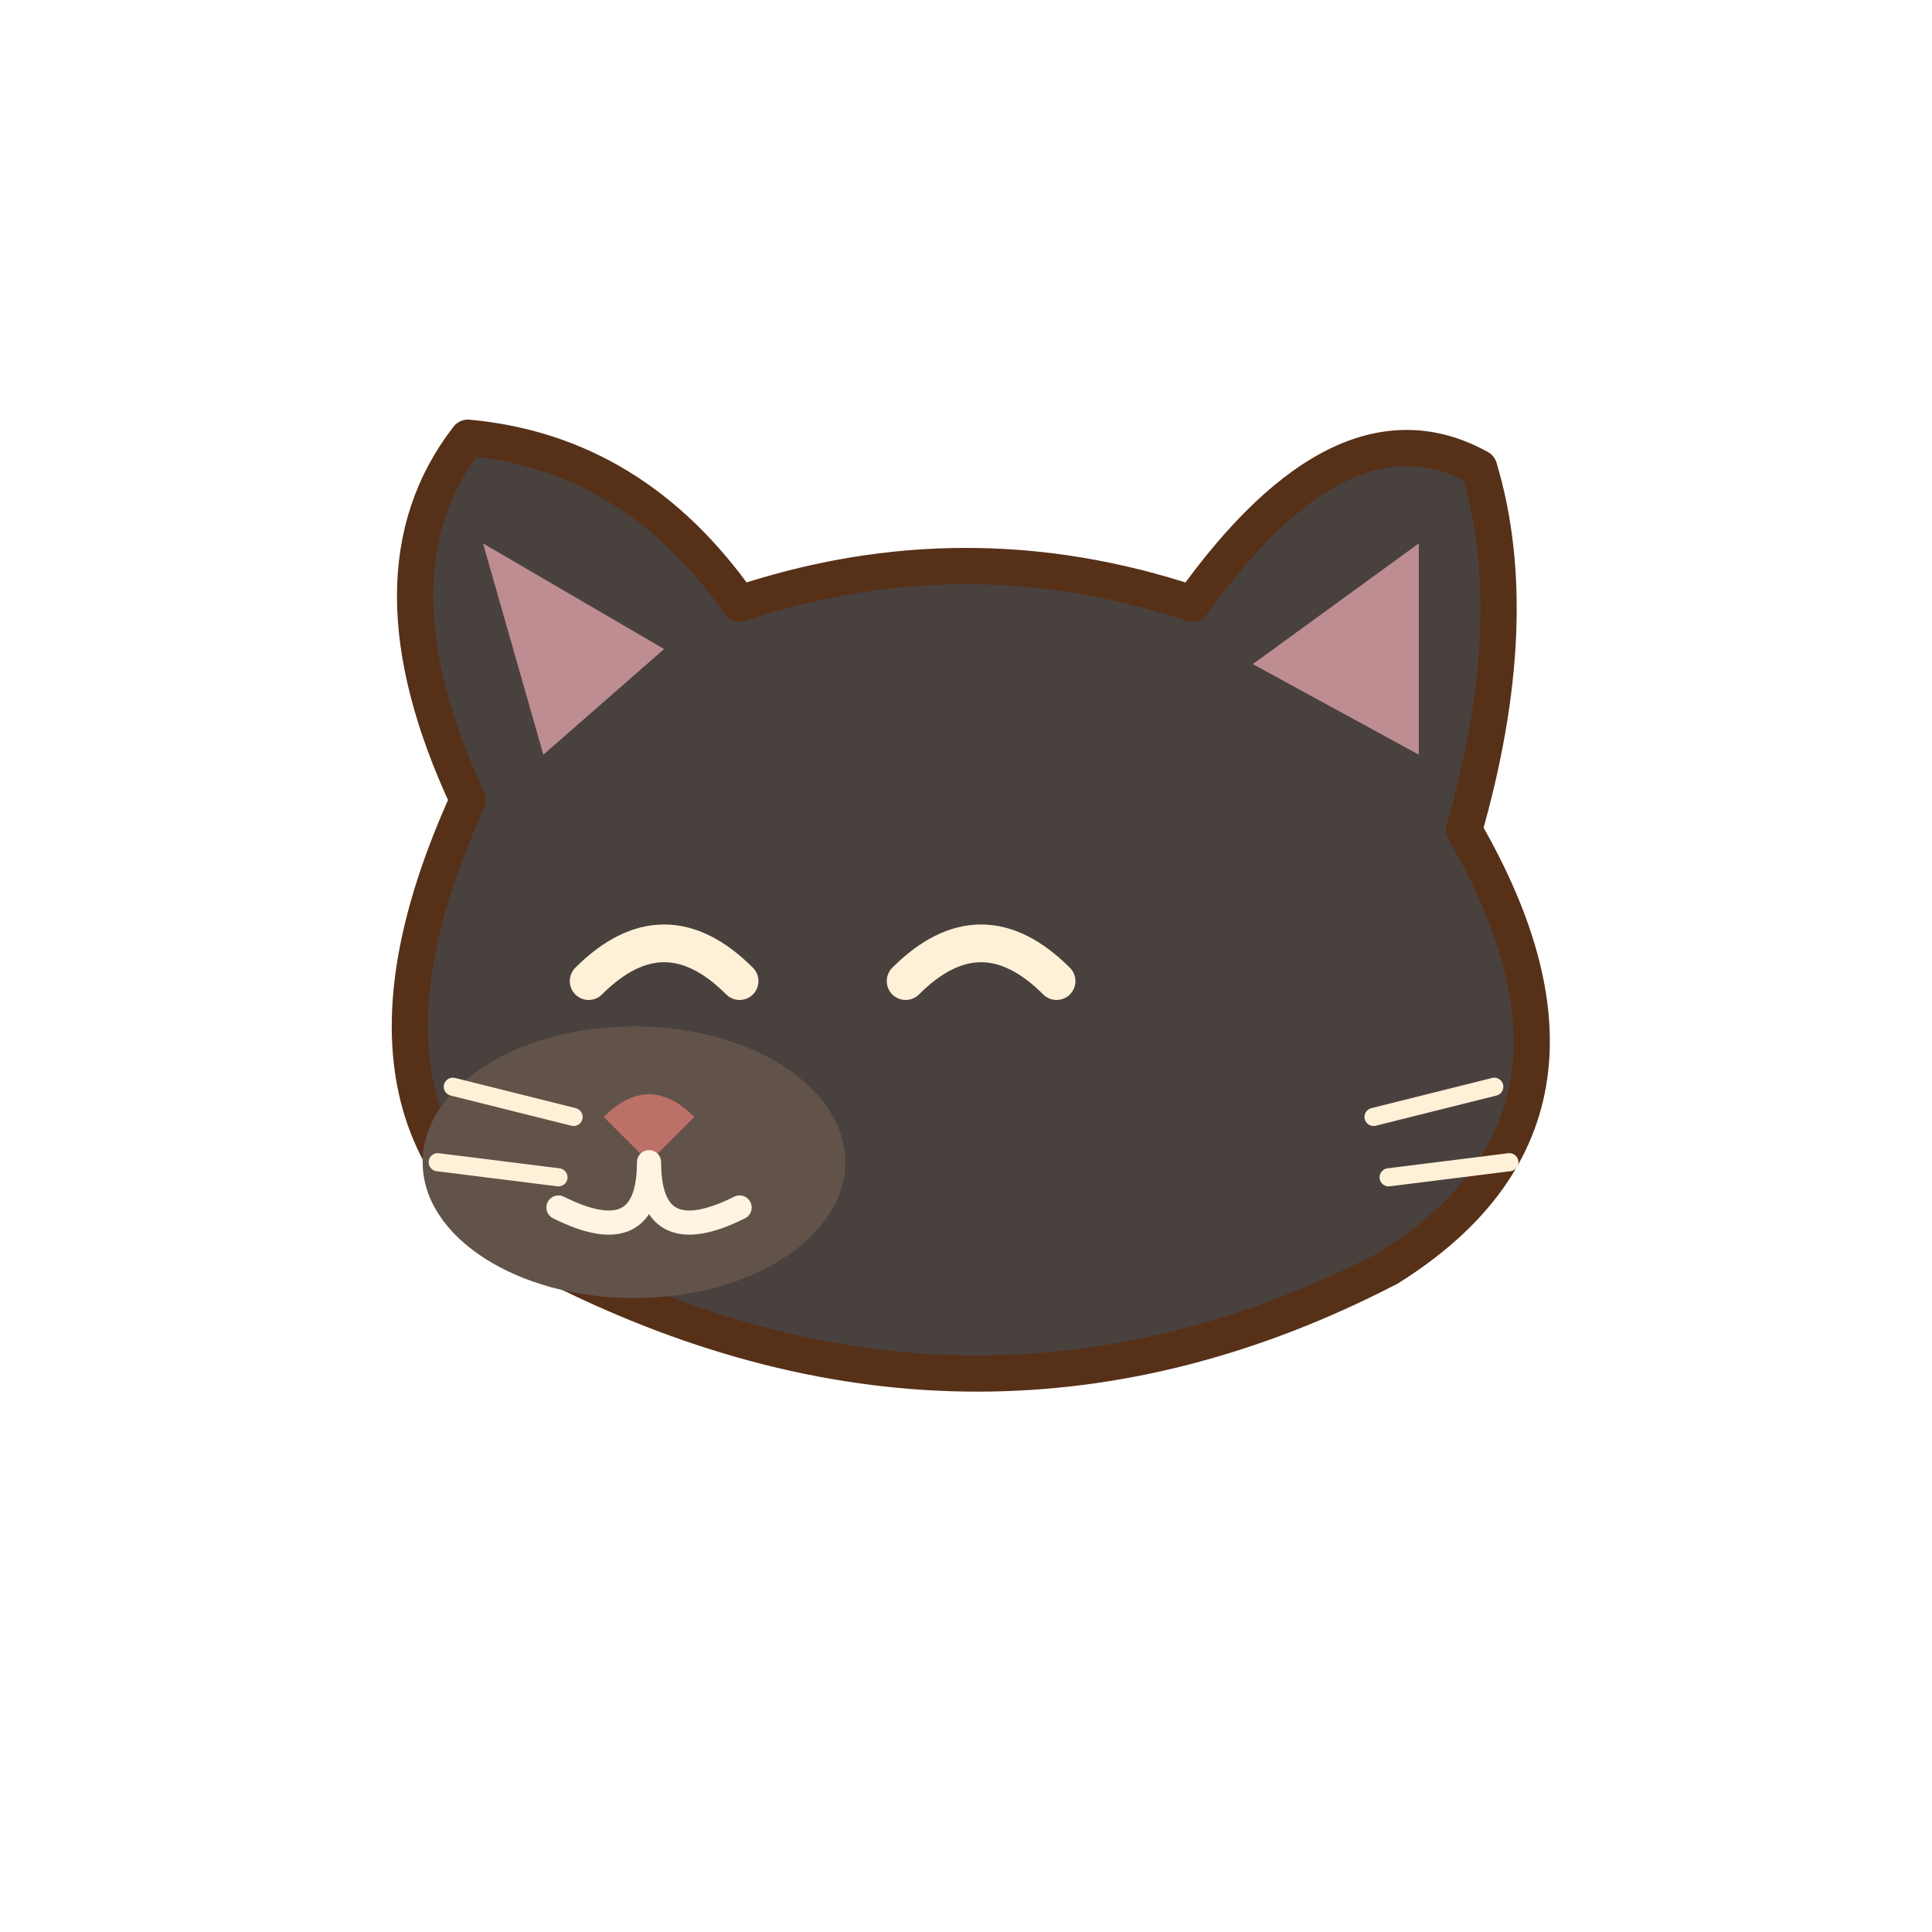
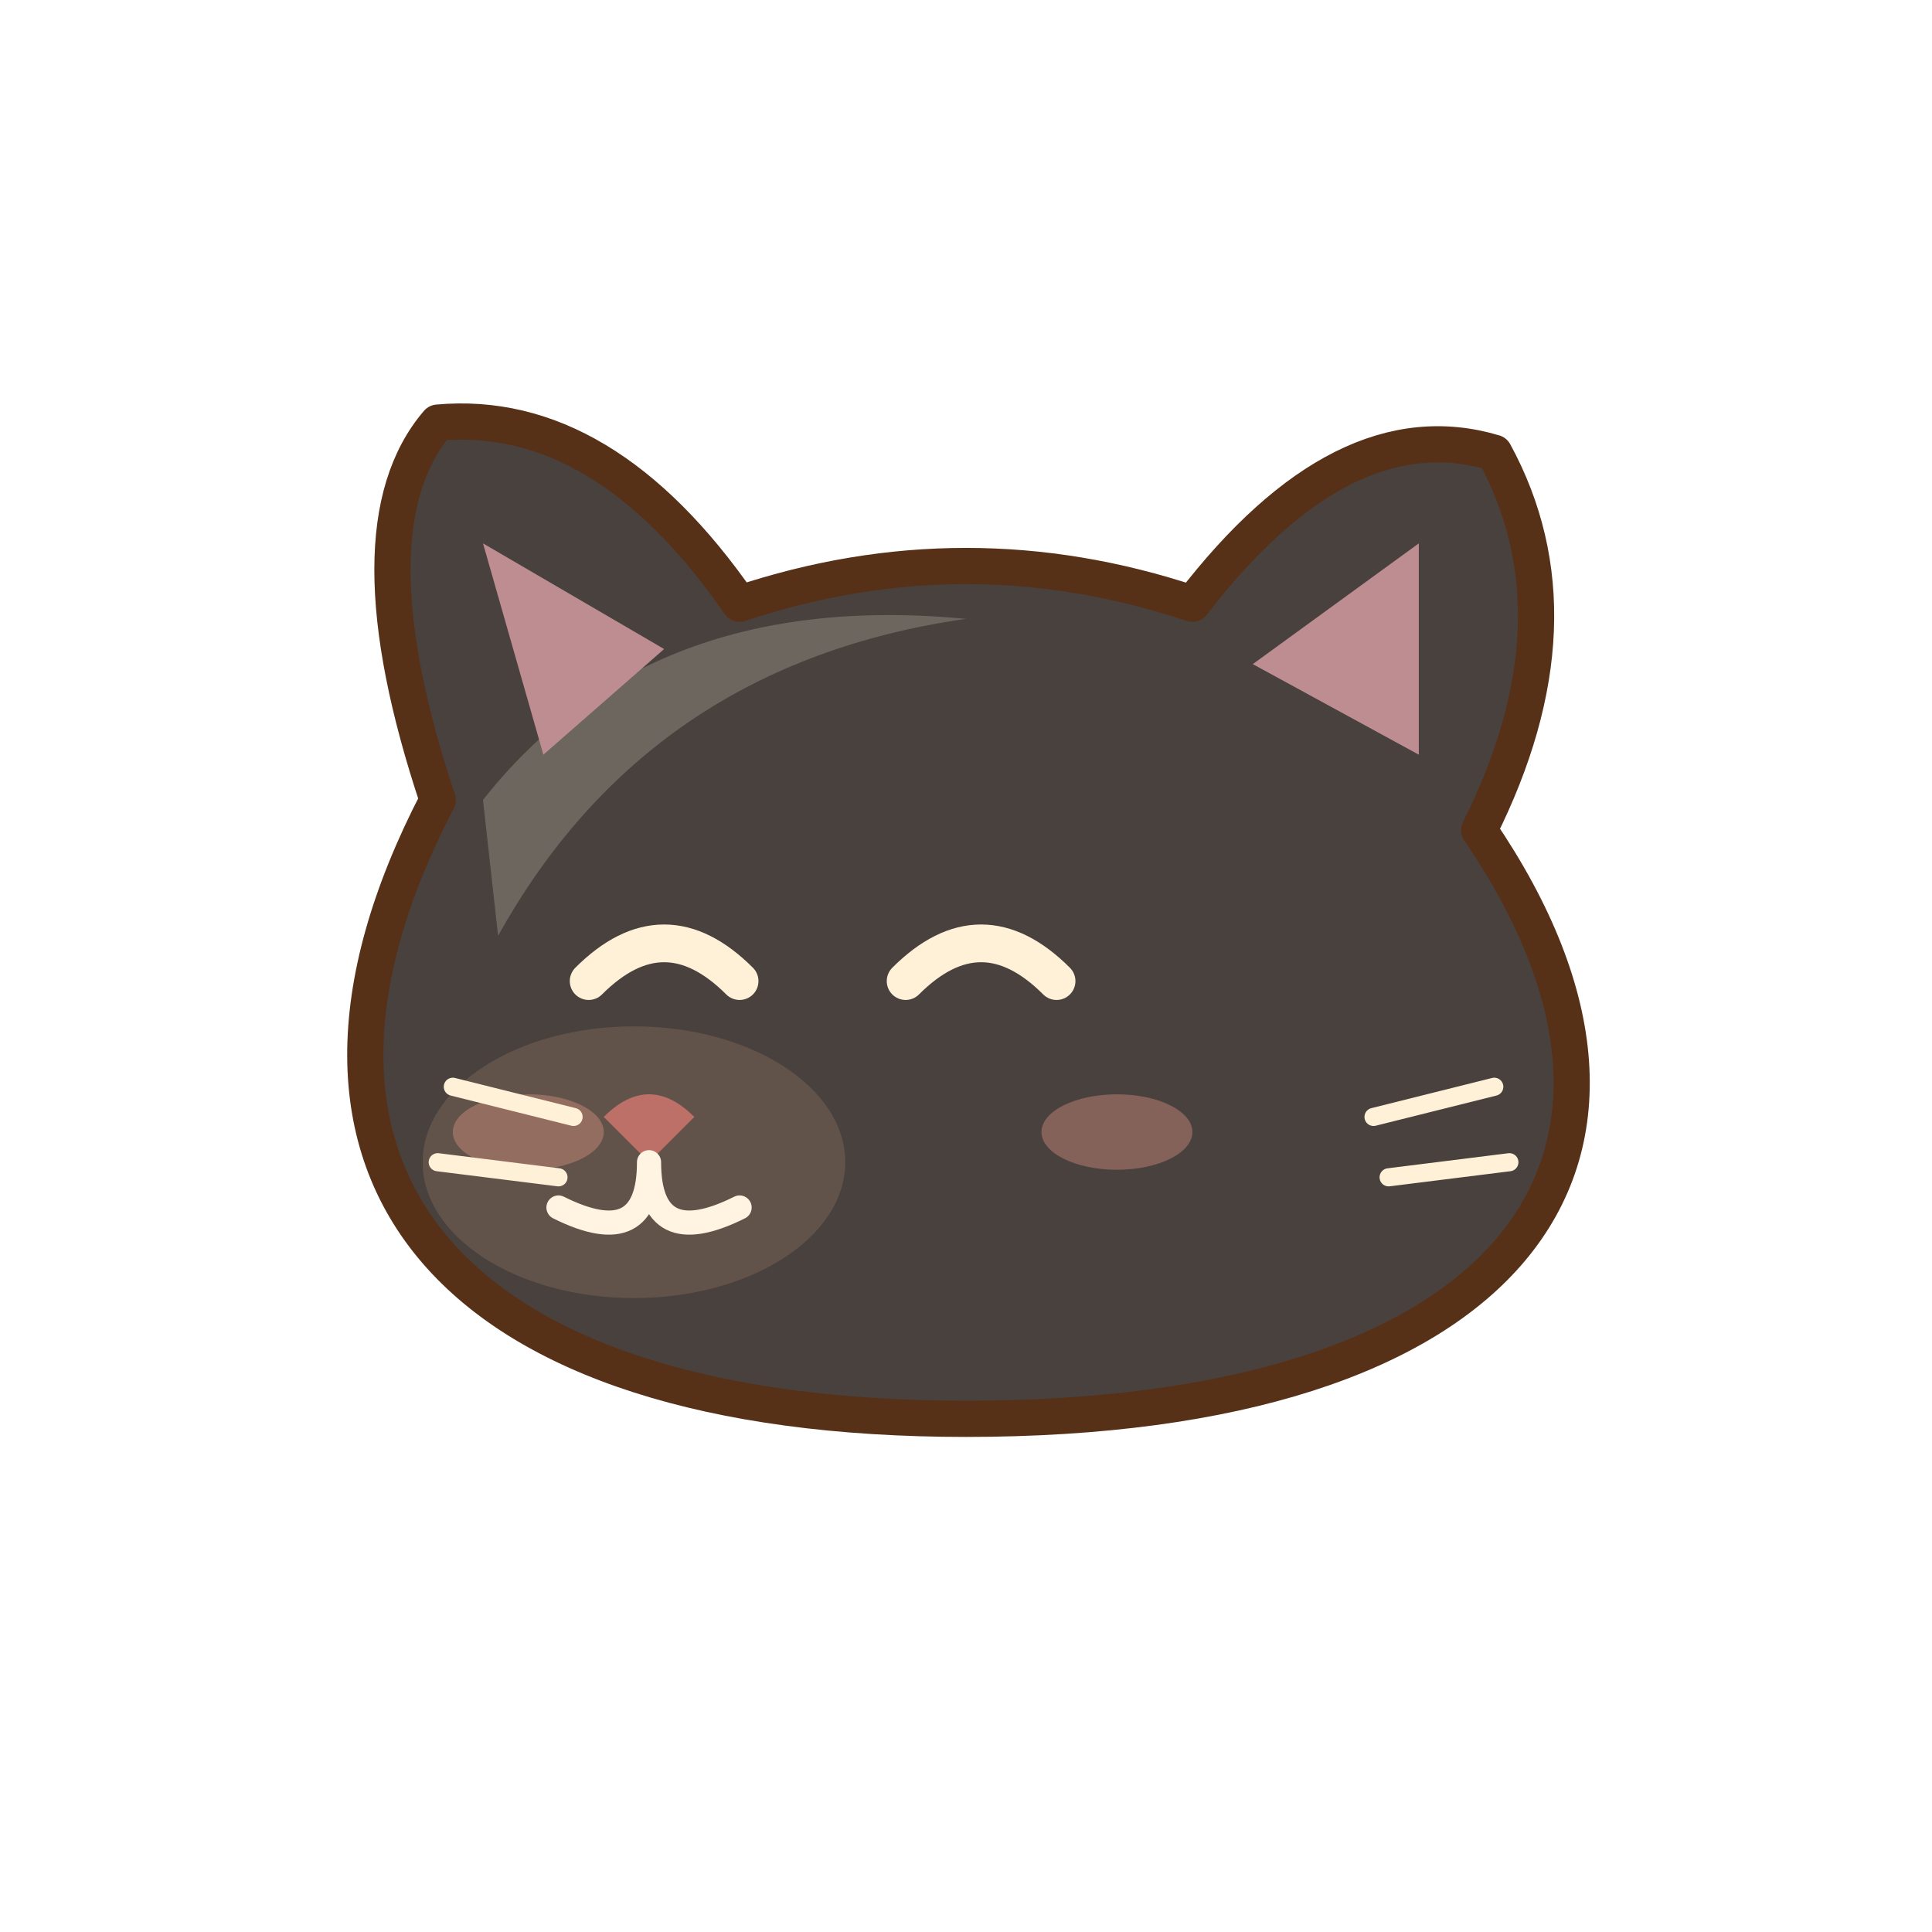
<svg xmlns="http://www.w3.org/2000/svg" width="128" height="128" viewBox="0 0 128 128">
  <g stroke-linecap="round" stroke-linejoin="round">
-     <path d="M31 53 Q24 38 31 29 Q42 30 49 40 Q64 35 79 40 Q89 26 98 31 Q101 41 97 55 Q108 74 92 84 Q65 98 37 84 Q21 75 31 53 Z" fill="#49413E" stroke="#573018" stroke-width="2.4" />
+     <path d="M29 53 Q23 35 29 28 Q40 27 49 40 Q64 35 79 40 Q89 27 99 30 Q105 41 98 55 C113 77 100 94 64 94 C30 94 16 78 29 53 Z" fill="#49413E" stroke="#573018" stroke-width="2.4" />
+     <g opacity="0.2">
+       <path d="M32 53 Q43 39 64 41 Q43 44 33 62 Z" fill="#FFF9E3" stroke="none" stroke-width="2.4" />
+     </g>
    <path d="M32 36 L36 50 L44 43 Z" fill="#BD8D91" stroke="none" stroke-width="2.4" />
    <path d="M94 36 L83 44 L94 50 Z" fill="#BD8D91" stroke="none" stroke-width="2.4" />
    <ellipse cx="42" cy="77" rx="14" ry="9" fill="#62534A" stroke="none" stroke-width="2.4" />
+     <g opacity="0.35">
+       <ellipse cx="35" cy="75" rx="5" ry="2.5" fill="#F29D8B" stroke="none" stroke-width="2.4" />
+       <ellipse cx="74" cy="75" rx="5" ry="2.5" fill="#F29D8B" stroke="none" stroke-width="2.4" />
+     </g>
    <path d="M39 65 Q44 60 49 65" fill="none" stroke="#FFF1D8" stroke-width="2.5" />
    <path d="M60 65 Q65 60 70 65" fill="none" stroke="#FFF1D8" stroke-width="2.5" />
    <path d="M40 74 Q43 71 46 74 L43 77 Z" fill="#BD7068" stroke="none" stroke-width="2.4" />
    <path d="M43 77 Q43 83 37 80 M43 77 Q43 83 49 80" fill="none" stroke="#FFF4E2" stroke-width="1.6" />
    <path d="M30 72 L38 74 M29 77 L37 78 M91 74 L99 72 M92 78 L100 77" fill="none" stroke="#FFF1D8" stroke-width="1.2" />
  </g>
</svg>
